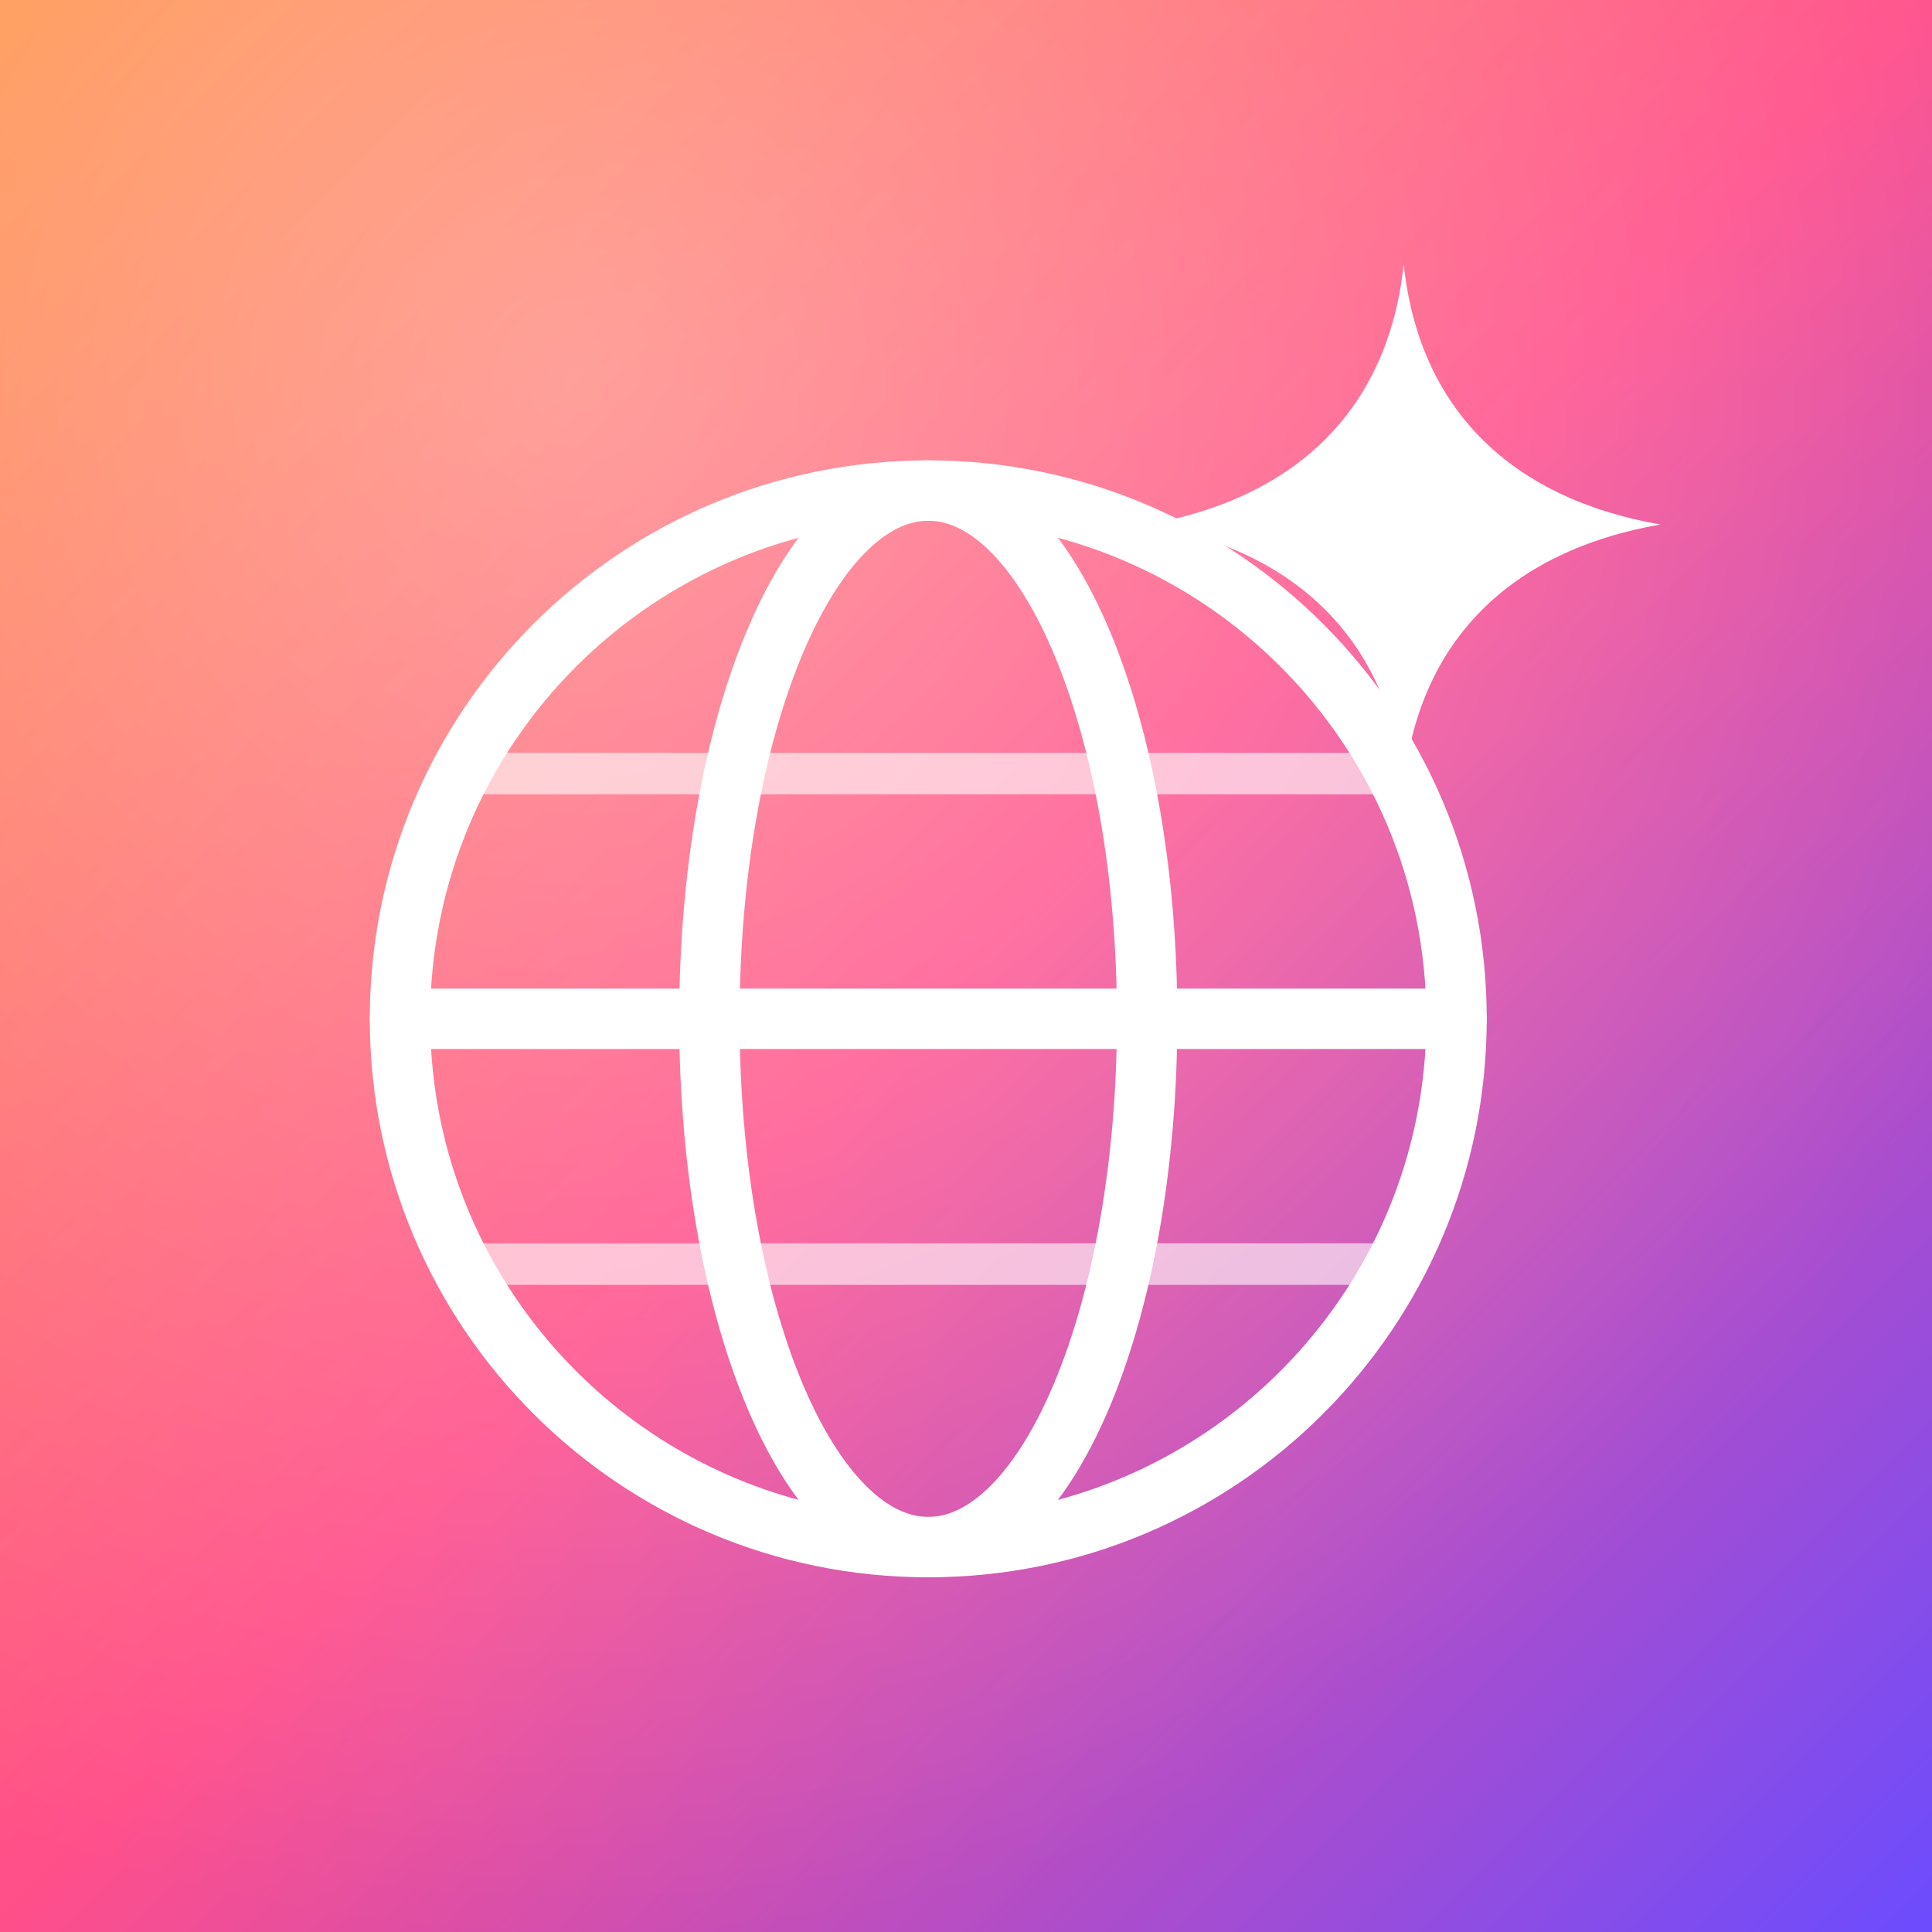
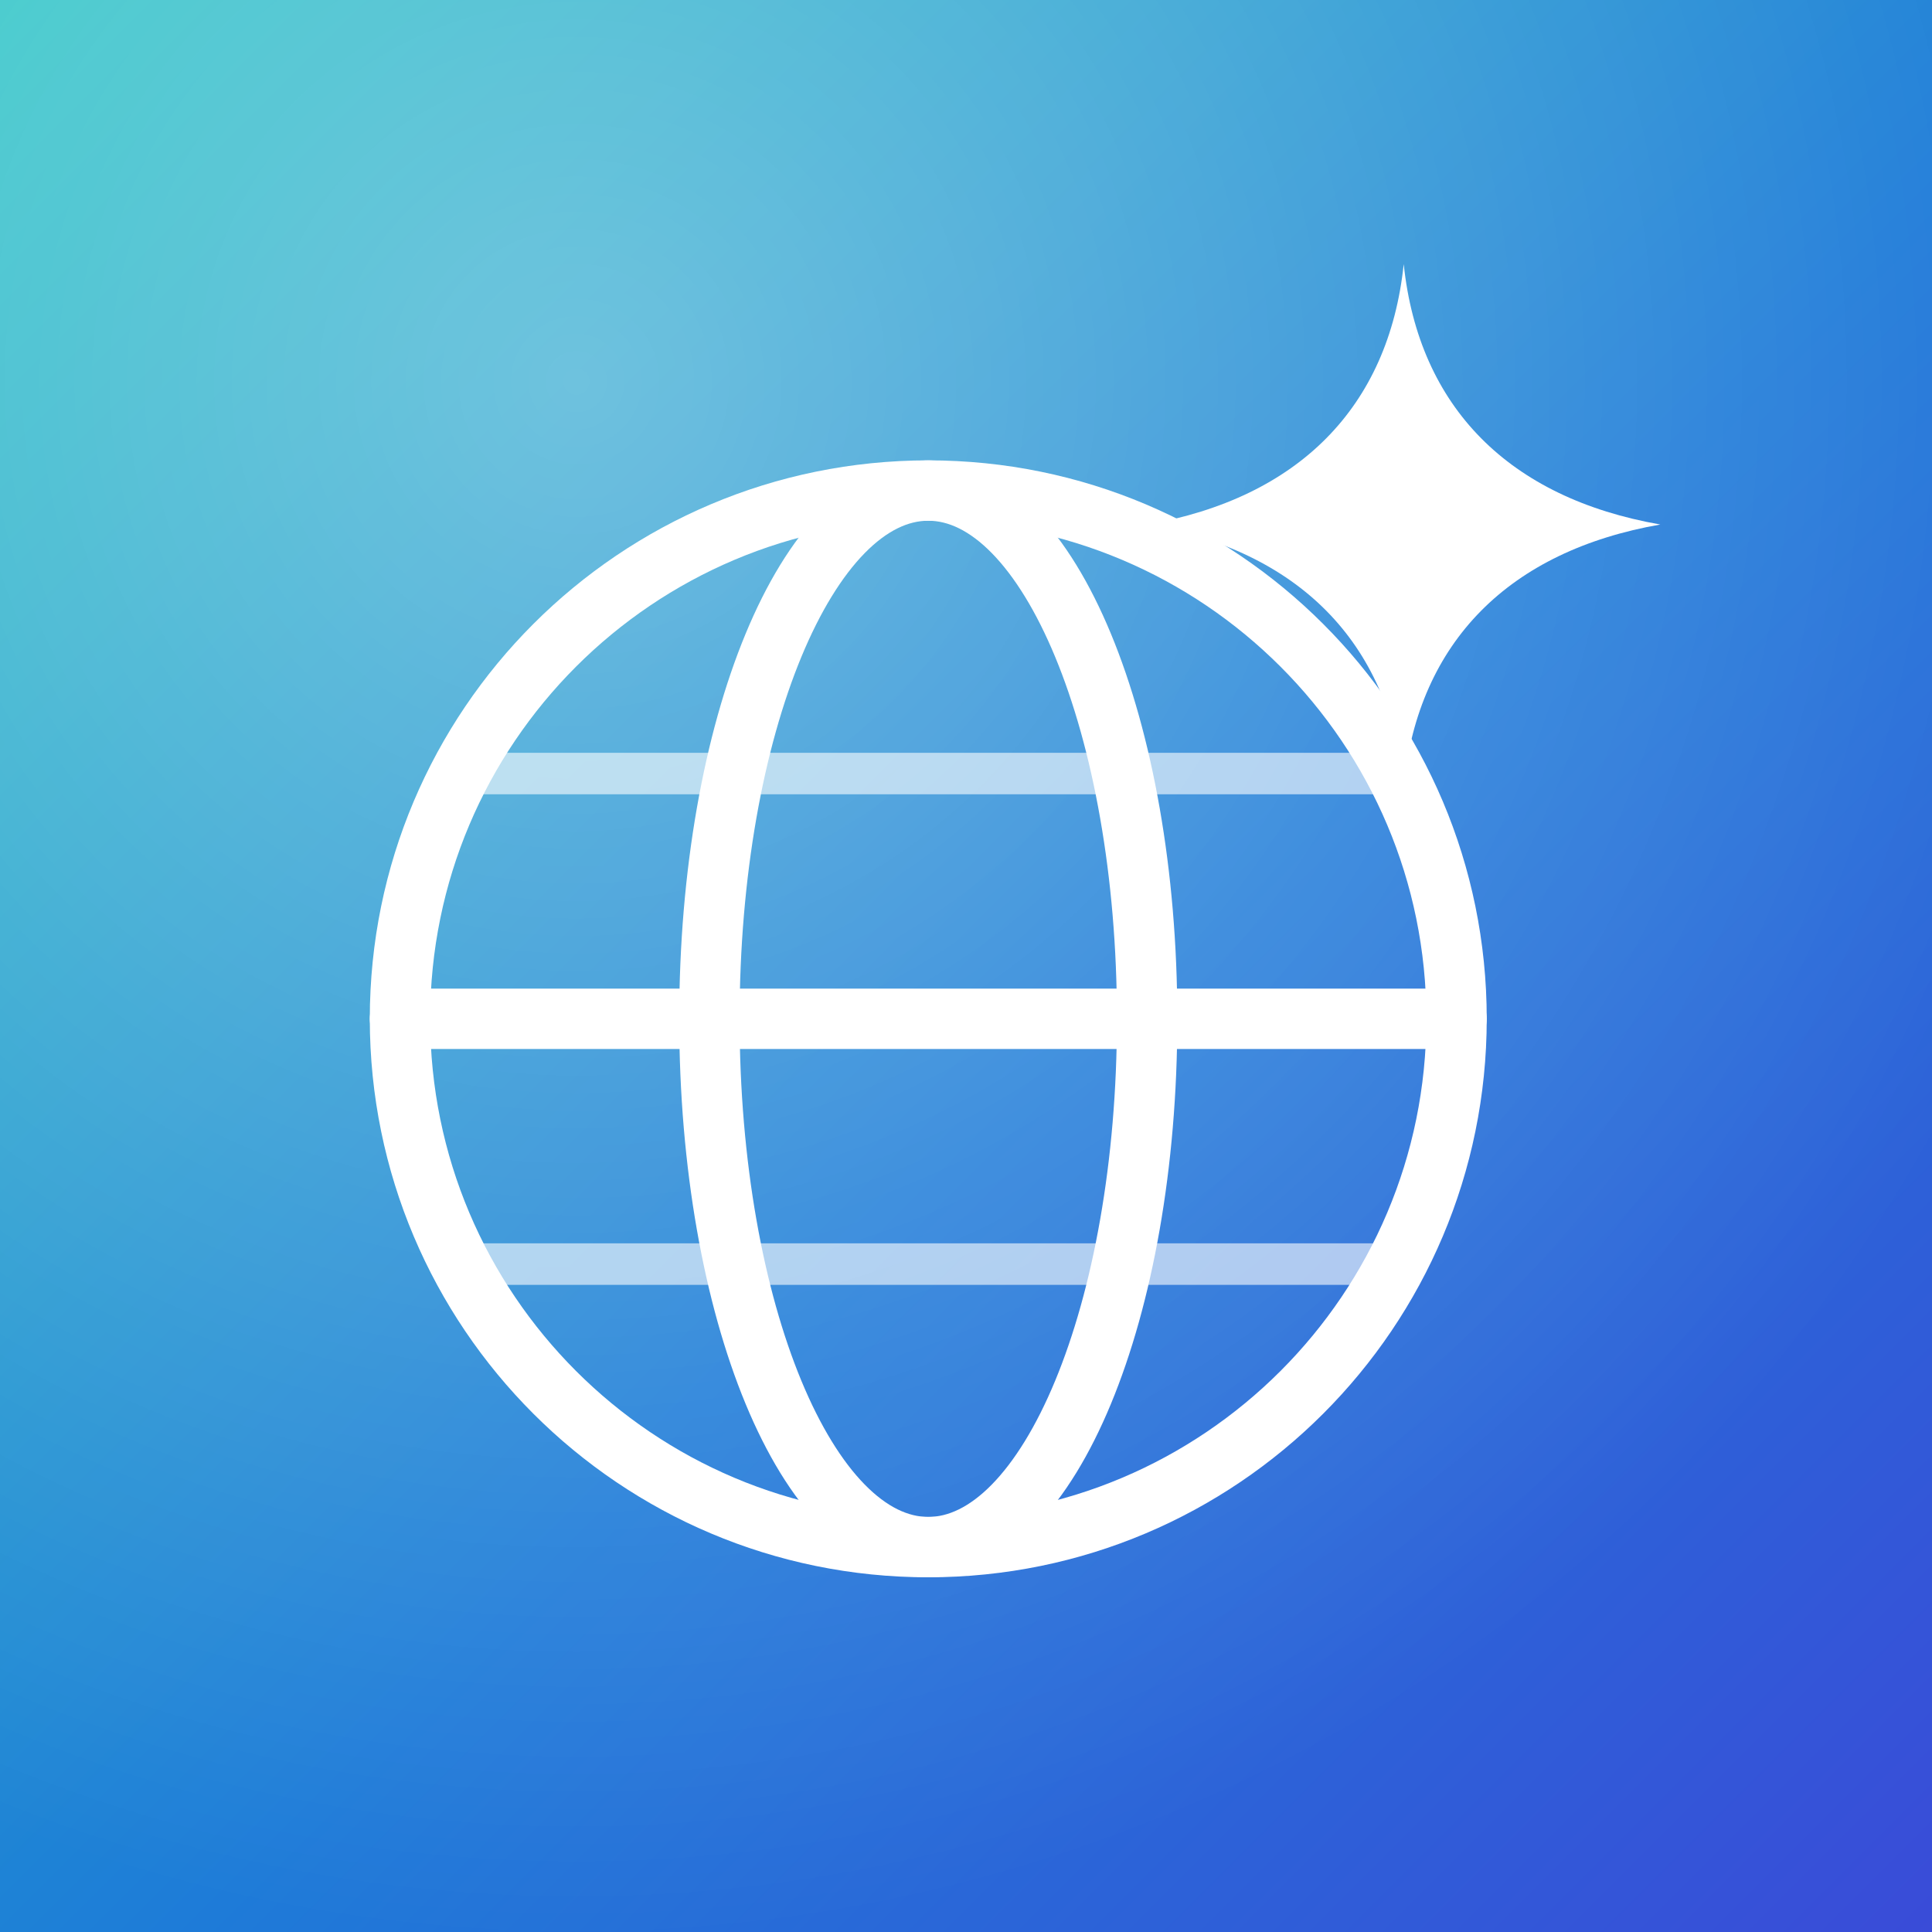
<svg xmlns="http://www.w3.org/2000/svg" viewBox="0 0 512 512">
  <defs>
    <linearGradient id="g" x1="0" y1="0" x2="1" y2="1">
-       <stop offset="0" stop-color="#FF8A3D" />
-       <stop offset=".5" stop-color="#FF4F8B" />
-       <stop offset="1" stop-color="#6A4CFF" />
+       <stop offset="0" stop-color="#22C1C3" />
+       <stop offset=".55" stop-color="#1E7BD8" />
+       <stop offset="1" stop-color="#3A4BD8" />
    </linearGradient>
    <radialGradient id="h" cx=".3" cy=".2" r=".8">
      <stop offset="0" stop-color="#fff" stop-opacity=".35" />
      <stop offset="1" stop-color="#fff" stop-opacity="0" />
    </radialGradient>
  </defs>
  <rect width="512" height="512" fill="url(#g)" />
  <rect width="512" height="512" fill="url(#h)" />
  <g fill="none" stroke="#fff" stroke-width="16" stroke-linecap="round">
    <circle cx="246" cy="270" r="140" />
    <ellipse cx="246" cy="270" rx="58" ry="140" />
    <path d="M106 270h280" />
    <path d="M128 205h236M128 335h236" stroke-width="11" opacity=".6" />
  </g>
  <path fill="#fff" d="M372 70c4 38 28 62 68 69-40 7-64 31-68 69-4-38-28-62-68-69 40-7 64-31 68-69z" />
</svg>
